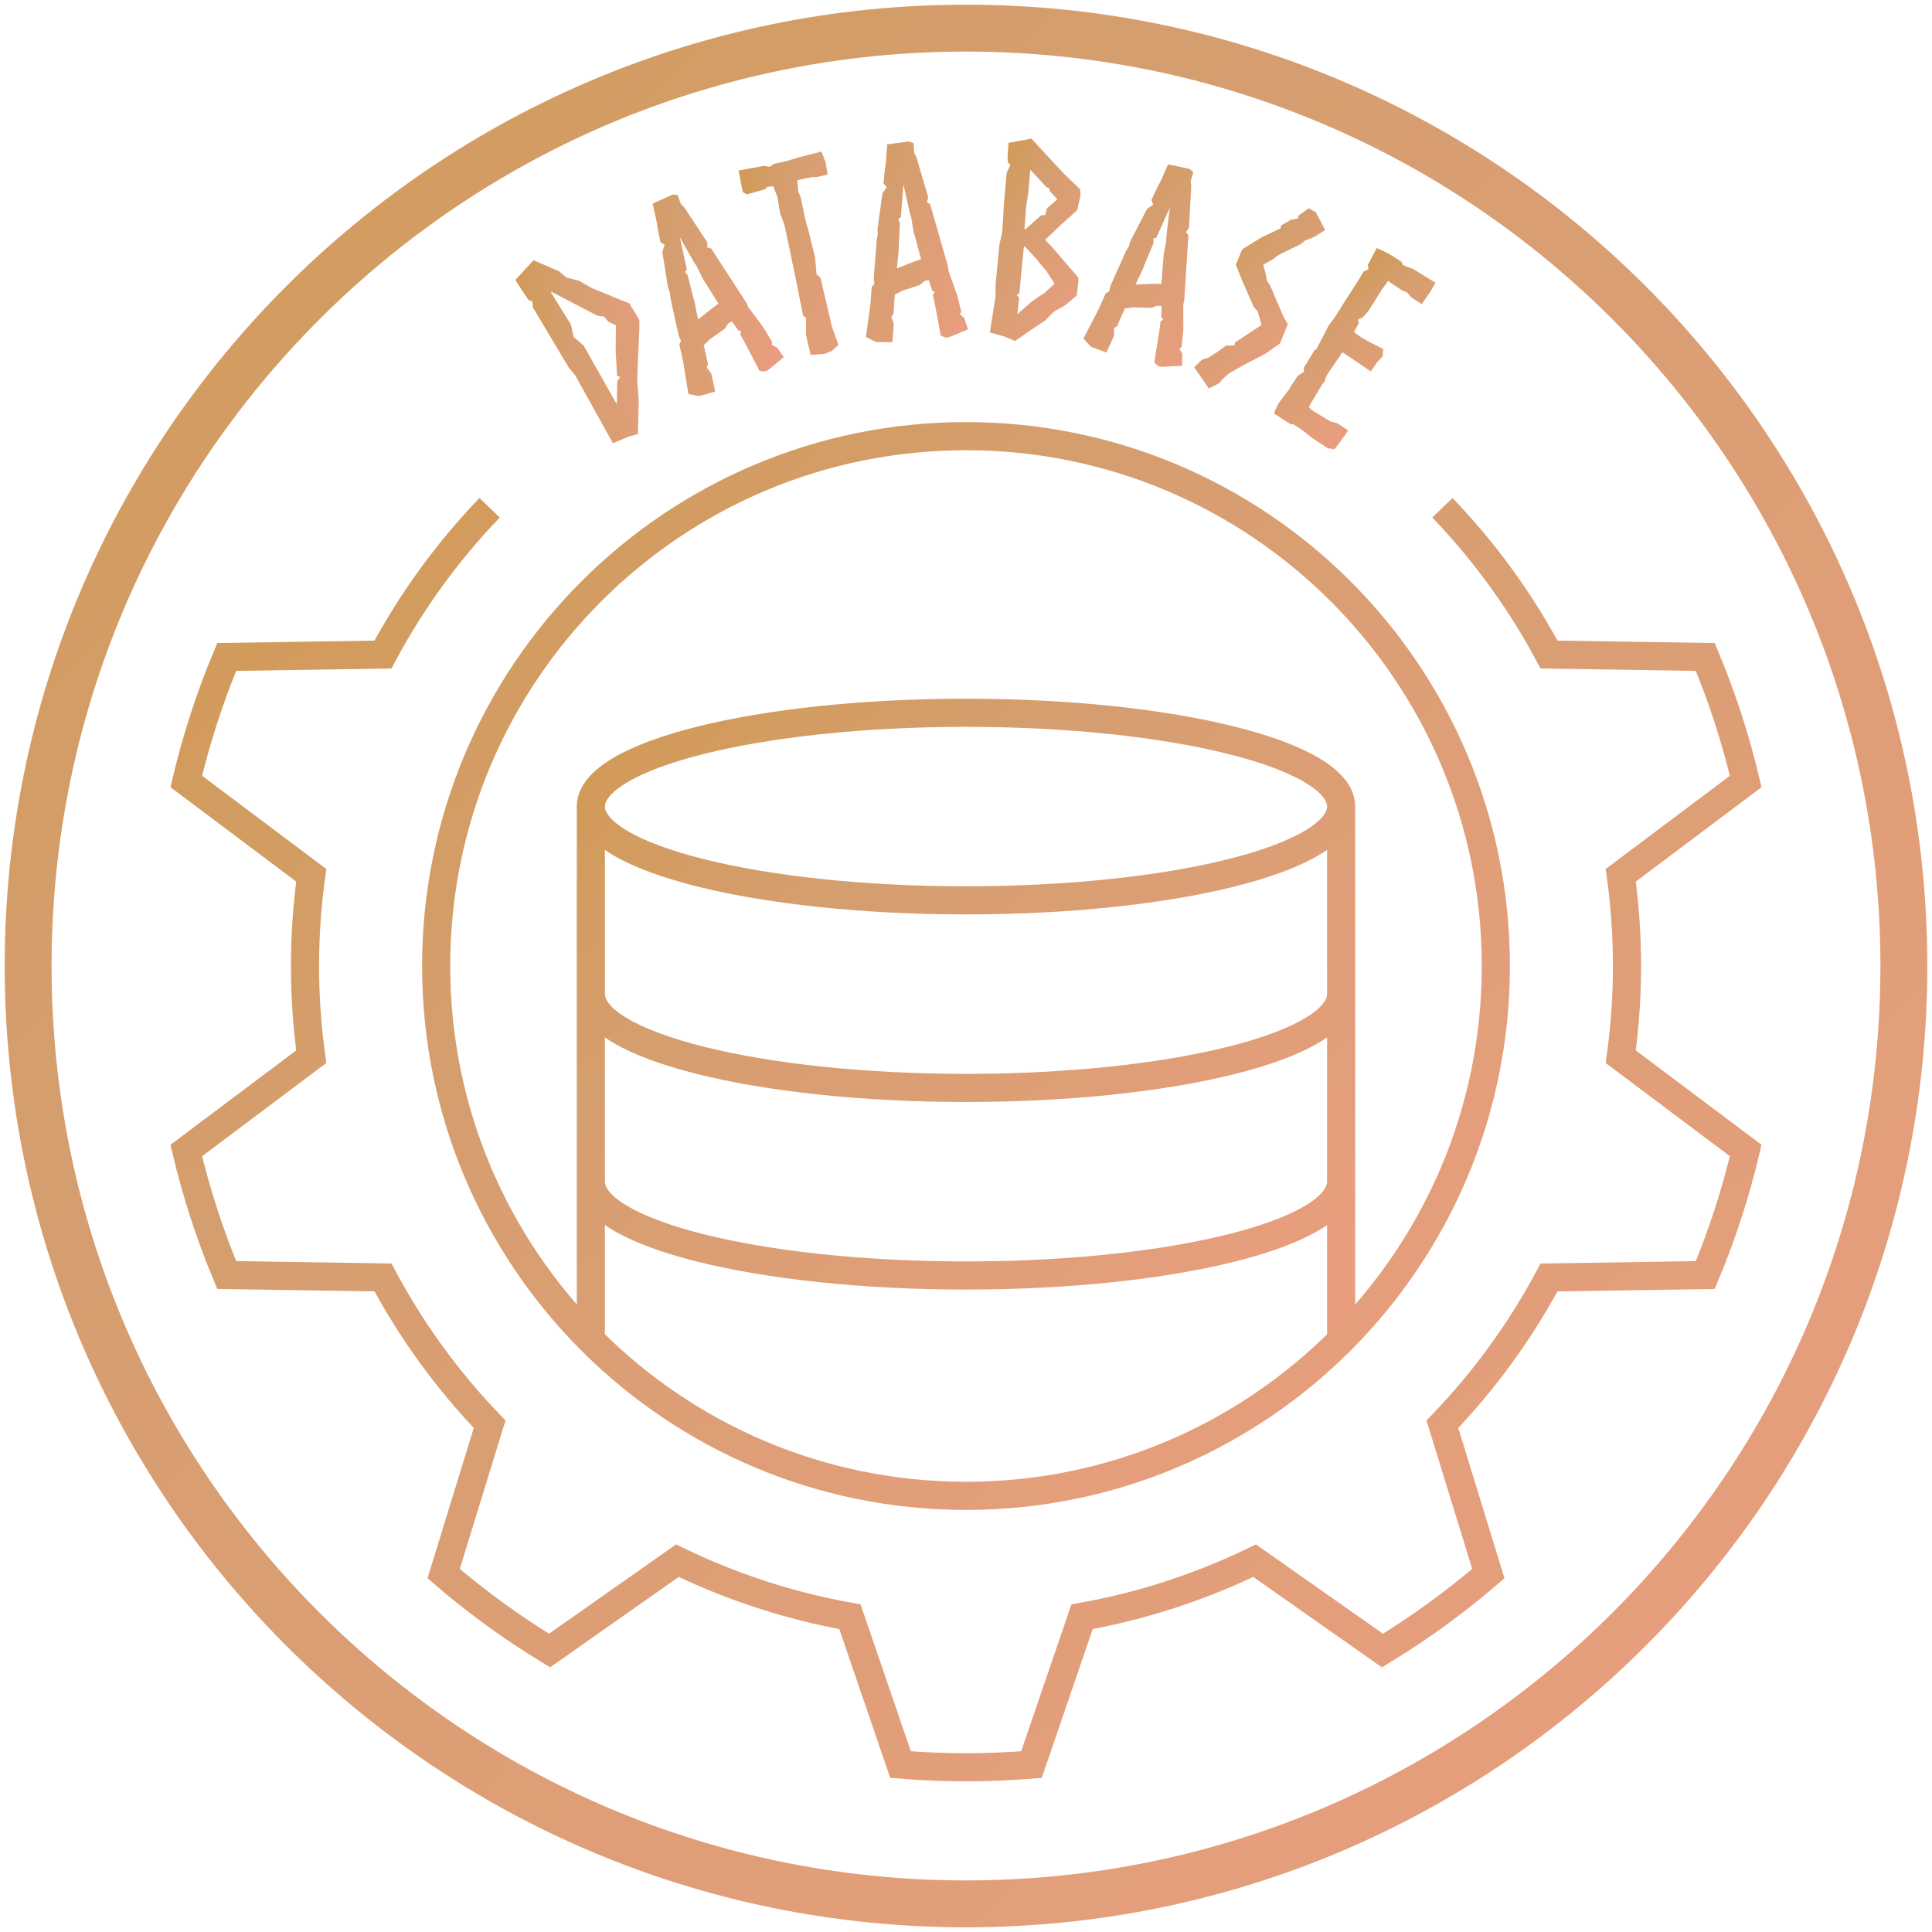
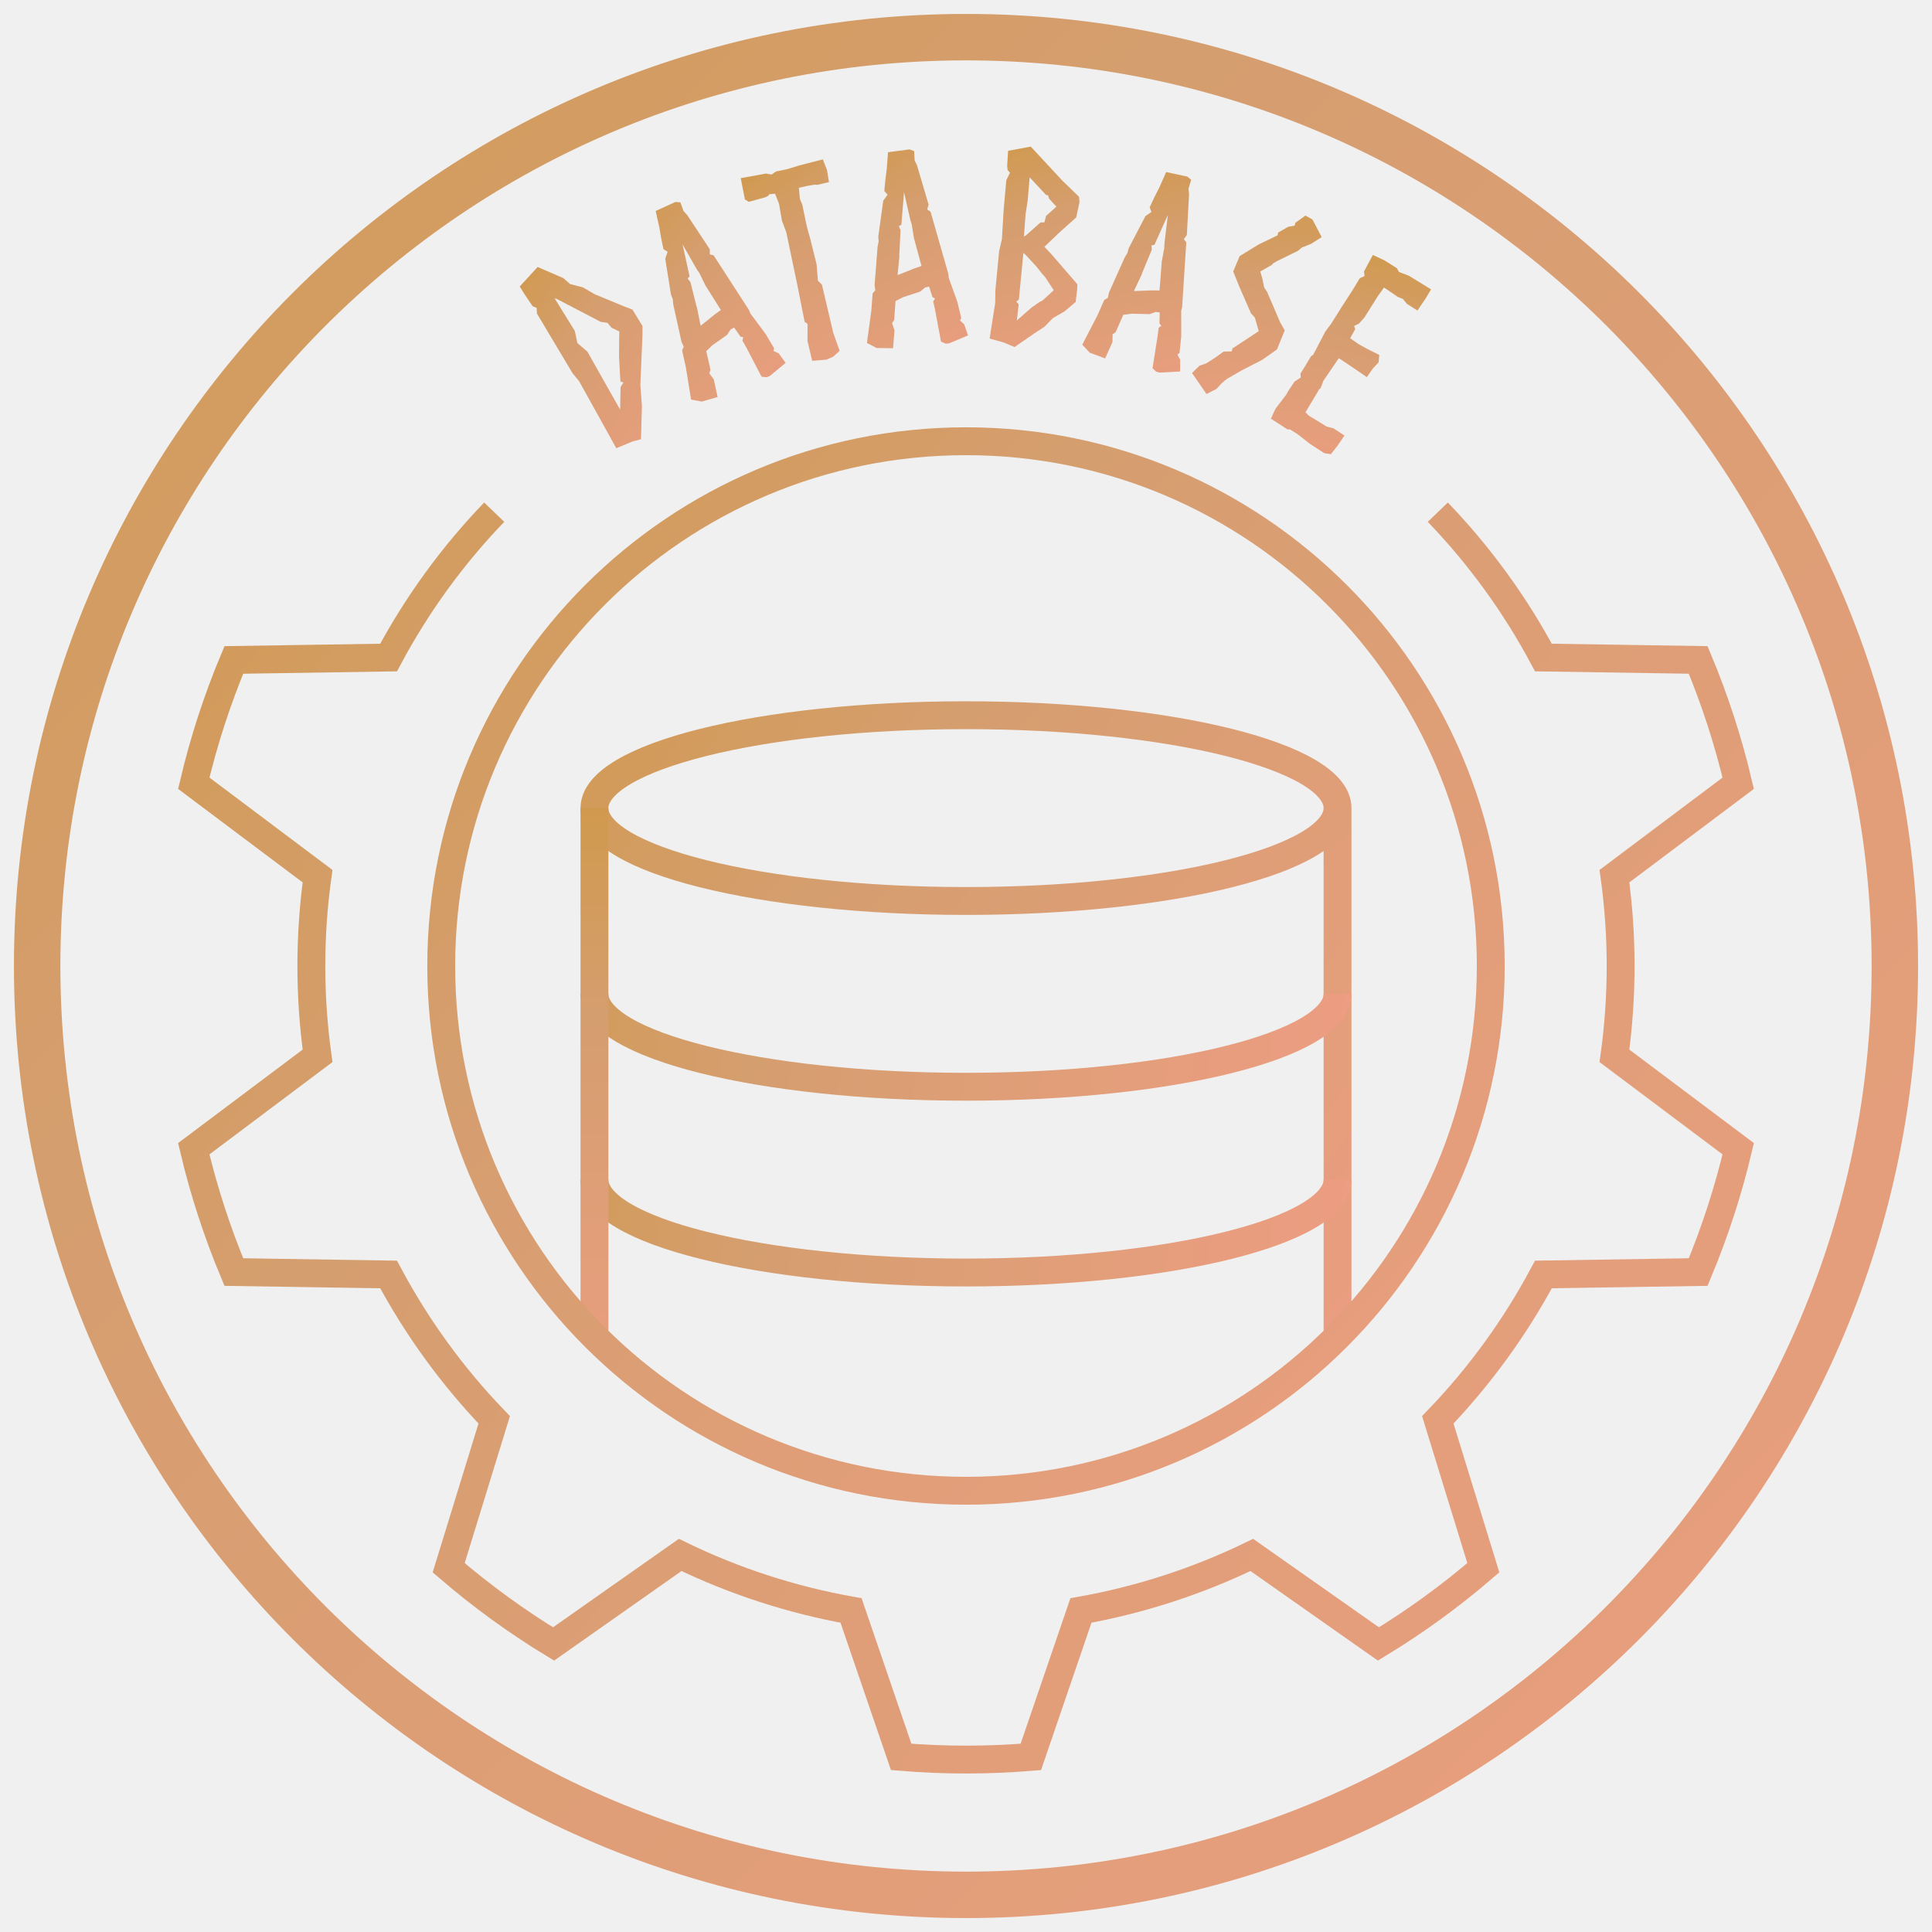
- <svg xmlns="http://www.w3.org/2000/svg" width="206" height="206" viewBox="0 0 206 206">
+ <svg xmlns="http://www.w3.org/2000/svg" width="100%" height="100%" viewBox="0 0 104 104" version="1.1" xml:space="preserve" style="fill-rule:evenodd;clip-rule:evenodd;">
+   <g id="badge.-database">
+     <circle id="Oval" cx="52" cy="52" r="50" style="fill:none;stroke:url(#_Linear1);stroke-width:2.5px;" />
+     <path id="Shape" d="M26.603,27.571c-2.246,2.334 -4.159,4.967 -5.685,7.824l-8.331,0.13c-0.899,2.149 -1.62,4.37 -2.156,6.637l6.663,5.002c-0.445,3.208 -0.445,6.463 0,9.672l-6.664,5.001c0.537,2.268 1.258,4.488 2.157,6.638l8.331,0.13c1.526,2.857 3.44,5.49 5.685,7.825l-2.451,7.962c1.767,1.52 3.656,2.892 5.646,4.103l6.816,-4.792c2.914,1.415 6.009,2.421 9.198,2.989l2.698,7.883c2.323,0.191 4.657,0.191 6.98,0l2.697,-7.883c3.189,-0.569 6.284,-1.575 9.199,-2.989l6.815,4.792c1.991,-1.211 3.88,-2.583 5.647,-4.103l-2.451,-7.963c2.245,-2.334 4.159,-4.967 5.685,-7.824l8.331,-0.13c0.898,-2.15 1.62,-4.37 2.156,-6.638l-6.663,-5.001c0.444,-3.209 0.444,-6.464 0,-9.672l6.663,-5.002c-0.536,-2.267 -1.258,-4.488 -2.156,-6.638l-8.331,-0.129c-1.526,-2.857 -3.44,-5.49 -5.685,-7.825" style="fill:none;stroke:url(#_Linear2);stroke-width:1.5px;" />
+     <path id="Combined.-Shape" d="M52,48.5c-11.046,0 -20,-2.239 -20,-5c0,-2.761 8.954,-5 20,-5c11.046,0 20,2.239 20,5c0,2.761 -8.954,5 -20,5Zm20,23.75l0,-8.75l0,-20l0,28.75Z" style="fill:none;stroke:url(#_Linear3);stroke-width:1.5px;" />
+     <path id="Shape1" d="M72,53.5c0,2.76 -8.962,5 -20,5c-11.038,0 -20,-2.24 -20,-5" style="fill:none;stroke:url(#_Linear4);stroke-width:1.5px;" />
+     <path id="Shape2" d="M32,63.5c0,2.76 8.962,5 20,5c11.038,0 20,-2.24 20,-5" style="fill:none;stroke:url(#_Linear5);stroke-width:1.5px;" />
+     <path id="Shape3" d="M32,43.5l0,28.75" style="fill:none;stroke:url(#_Linear6);stroke-width:1.5px;" />
+     <circle id="Oval1" cx="52" cy="52" r="28.248" style="fill:none;stroke:url(#_Linear7);stroke-width:1.5px;" />
+     <path id="Shape4" d="M34.556,21.856l-0.086,-1.123l0.114,-2.682l0.003,-0.498l-0.542,-0.888l-0.387,-0.151l0.027,0.017l-1.662,-0.688l-0.652,-0.376l-0.682,-0.176l-0.373,-0.325l-1.375,-0.593l-0.533,0.58l-0.432,0.47l0.281,0.446l0.414,0.616l0.216,0.087l0.016,0.305l1.912,3.205l0.356,0.434l1.55,2.79l-0.007,-0.013l0.461,0.836l0.861,-0.36l0.469,-0.128l0.051,-1.785Zm-3.617,-4.049l-1.088,-1.755l0.124,0.042l2.364,1.233l0.361,0.051l0.223,0.266l0.416,0.2l-0.01,0.486l-0.005,0.913l0.073,1.296l0.164,0.053l-0.155,0.241l-0.024,1.188l0.002,0.032l-0.379,-0.669l-1.387,-2.456l-0.536,-0.46l-0.143,-0.661Z" style="fill:url(#_Linear8);" />
+     <path id="Shape5" d="M39.584,17.728l0.28,0.395l0.15,0.032l-0.053,0.174l0.2,0.35l0.834,1.599l0.272,0.03l0.172,-0.068l0.851,-0.706l-0.371,-0.511l-0.283,-0.134l0.038,-0.137l-0.464,-0.781l-0.819,-1.1l-0.074,-0.186l-1.901,-2.937l-0.206,-0.056l-0.002,-0.275l-1.227,-1.857l-0.106,-0.112l-0.081,-0.09l-0.171,-0.468l-0.267,-0.017l-1.062,0.483l0.199,0.887l0.102,0.603l0.118,0.566l0.224,0.141l-0.127,0.372l0.308,1.931l0.095,0.238l0.031,0.31l0.06,0.267l0.383,1.733l0.118,0.259l-0.087,0.204l0.199,0.886l0.285,1.756l0.578,0.108l0.85,-0.246l-0.207,-0.945l-0.239,-0.334l0.061,-0.192l-0.228,-0.998l0.222,-0.211l0.098,-0.1l0.801,-0.563l0.19,-0.29l0.014,-0.006l0.174,-0.1l0.068,0.096Zm-2.419,-2.548l-0.15,-0.186l0.105,-0.118l-0.377,-1.72l0.755,1.324l0.148,0.217l0.326,0.667l0.832,1.325l-0.333,0.24l-0.753,0.605l-0.024,-0.097l-0.183,-0.924l-0.008,0.019l-0.338,-1.352Z" style="fill:url(#_Linear9);" />
+     <path id="Shape6" d="M43.027,8.906l-0.626,0.192c-0.194,0.045 -0.374,0.088 -0.585,0.123c-0.11,0.026 -0.212,0.152 -0.295,0.172l-0.289,-0.05l-1.359,0.247l0.226,1.146l0.206,0.128l0.837,-0.227c0.041,-0.01 0.121,-0.043 0.212,-0.094l0.052,-0.085l0.315,-0.03l0.216,0.549l0.154,0.9l0.236,0.632l0.596,2.844l0.391,1.972l0.157,0.109l-0.003,0.922l0.252,1.067l0.759,-0.061l0.371,-0.16l0.349,-0.317l-0.342,-0.958l-0.613,-2.606l-0.228,-0.225l0.011,-0.017l-0.071,-0.861l-0.266,-1.064l-0.055,-0.236c-0.023,-0.097 -0.066,-0.218 -0.092,-0.329c-0.033,-0.08 -0.115,-0.427 -0.144,-0.551l-0.214,-1.033l-0.127,-0.292l-0.054,-0.602l0.429,-0.101l0.422,-0.069l0.148,0.009l0.623,-0.147l-0.112,-0.661l-0.22,-0.563l-1.267,0.327Z" style="fill:url(#_Linear10);" />
+     <path id="Shape7" d="M50.048,15.539l0.152,0.459l0.135,0.075l-0.102,0.151l0.09,0.393l0.332,1.773l0.251,0.108l0.184,-0.015l1.02,-0.427l-0.206,-0.598l-0.231,-0.209l0.075,-0.121l-0.215,-0.882l-0.463,-1.291l-0.017,-0.199l-0.962,-3.365l-0.181,-0.113l0.078,-0.264l-0.632,-2.134l-0.069,-0.137l-0.052,-0.11l-0.026,-0.498l-0.25,-0.094l-1.157,0.153l-0.068,0.906l-0.078,0.606l-0.053,0.576l0.174,0.2l-0.231,0.319l-0.268,1.938l0.021,0.255l-0.06,0.305l-0.02,0.273l-0.14,1.769l0.038,0.283l-0.143,0.169l-0.068,0.906l-0.239,1.763l0.522,0.271l0.885,0.013l0.077,-0.964l-0.132,-0.389l0.115,-0.167l0.072,-1.02l0.274,-0.137l0.123,-0.068l0.931,-0.305l0.266,-0.222l0.015,-0.001l0.196,-0.045l0.037,0.111Zm-1.571,-3.142l-0.09,-0.222l0.136,-0.082l0.14,-1.755l0.337,1.487l0.077,0.25l0.118,0.734l0.41,1.509l-0.388,0.132l-0.898,0.36l0.006,-0.1l0.094,-0.937l-0.013,0.015l0.071,-1.391Z" style="fill:url(#_Linear11);" />
+     <path id="Shape8" d="M55.684,17.942l0.534,-0.349l0.46,-0.471l0.619,-0.355l0.607,-0.513l0.078,-0.651l0.014,-0.299l-1.348,-1.562l-0.142,-0.157l-0.194,-0.204l-0.091,-0.095l0.787,-0.754l0.923,-0.826l0.18,-0.827l-0.029,-0.289l-0.888,-0.858l-1.707,-1.84l-1.221,0.225l-0.051,0.811l0.022,0.217l0.128,0.155l-0.197,0.41l-0.144,1.632l-0.09,1.522l-0.148,0.644l-0.206,2.126l-0.008,0.672l-0.3,1.917l0.764,0.217l0.577,0.242l1.071,-0.74Zm-0.476,-4.225l0.582,0.629l0.305,0.387l0.18,0.204l0.448,0.687l-0.595,0.543l-0.181,0.097l-0.414,0.289l-0.796,0.696l0.098,-0.864l-0.128,-0.155l0.139,-0.101l0.243,-2.509l0.119,0.097Zm-0.002,-2.189l0.114,-0.733l0.107,-1.249l0.879,0.944l0.112,0.025l0.054,0.177l0.401,0.44l-0.014,-0.002l-0.548,0.491l-0.091,0.349l-0.215,0.007l-0.766,0.684l-0.121,0.075l0.088,-1.208Z" style="fill:url(#_Linear12);" />
+     <path id="Shape9" d="M62.425,16.936l-0.011,0.483l0.102,0.115l-0.146,0.109l-0.048,0.4l-0.282,1.782l0.2,0.185l0.179,0.048l1.104,-0.06l0.007,-0.632l-0.148,-0.275l0.112,-0.089l0.093,-0.903l-0.003,-1.371l0.051,-0.193l0.223,-3.492l-0.132,-0.168l0.162,-0.222l0.12,-2.223l-0.018,-0.152l-0.012,-0.121l0.142,-0.478l-0.205,-0.173l-1.141,-0.244l-0.368,0.831l-0.277,0.545l-0.243,0.525l0.097,0.246l-0.324,0.224l-0.903,1.734l-0.066,0.248l-0.159,0.267l-0.111,0.251l-0.725,1.62l-0.059,0.279l-0.192,0.111l-0.368,0.831l-0.817,1.58l0.401,0.431l0.829,0.309l0.396,-0.883l0.007,-0.41l0.164,-0.119l0.411,-0.937l0.304,-0.037l0.138,-0.022l0.979,0.024l0.326,-0.119l0.014,0.003l0.199,0.024l-0.002,0.118Zm-0.425,-3.489l-0.011,-0.238l0.156,-0.032l0.721,-1.606l-0.182,1.513l-0.011,0.263l-0.135,0.73l-0.12,1.56l-0.411,-0.006l-0.965,0.037l0.039,-0.092l0.402,-0.851l-0.017,0.01l0.534,-1.288Z" style="fill:url(#_Linear13);" />
+     <path id="Shape10" d="M66.341,18.76l-0.036,0.155l-0.439,0.01c-0.136,0.097 -0.252,0.185 -0.387,0.282c-0.197,0.131 -0.351,0.235 -0.561,0.361l-0.345,0.114l-0.406,0.397l0.778,1.132l0.539,-0.277l0.326,-0.355l-0.036,0.047c0.074,-0.061 0.158,-0.149 0.25,-0.217l0.829,-0.478l1.08,-0.553l0.805,-0.566l0.419,-1.029l-0.238,-0.414l-0.715,-1.665l-0.151,-0.222l-0.094,-0.46l-0.116,-0.408l0.618,-0.352l0.066,-0.08l0.21,-0.126l1.125,-0.55l0.22,-0.183l0.487,-0.192l0.579,-0.368l-0.5,-0.949l-0.374,-0.21l-0.54,0.385c-0.031,0.034 -0.007,0.122 -0.056,0.163l-0.335,0.056l-0.538,0.309l-0.037,0.154l-1,0.48l-1.037,0.635l-0.347,0.827l0.358,0.887l0.598,1.365l0.209,0.231l0.209,0.729l-1.417,0.935Z" style="fill:url(#_Linear14);" />
+     <path id="Shape11" d="M76.302,16.715l0.449,-0.66l0.283,-0.478l-1.199,-0.737l-0.53,-0.199l-0.108,-0.202l-0.685,-0.431l-0.611,-0.283l-0.478,0.893l0.033,0.24l-0.261,0.122l-0.375,0.622l-0.603,0.933l-0.561,0.892l-0.316,0.424l-0.654,1.254l-0.109,0.066l-0.397,0.659l-0.175,0.277l0.018,0.213l-0.342,0.223l-0.36,0.547l-0.072,0.14l-0.588,0.774l-0.25,0.533l0.895,0.579l0.134,0l0.421,0.265l0.64,0.503l0.787,0.512l0.353,0.054l0.328,-0.416l0.404,-0.588l-0.595,-0.39l-0.361,-0.093l-0.971,-0.593l-0.081,-0.085l-0.093,-0.092l0.712,-1.185l0.003,-0.031l0.104,-0.086l0.148,-0.395l0.828,-1.212l0.193,0.121l0.743,0.501l0.574,0.395l0.335,-0.479l0.3,-0.317l0.033,-0.4l-0.652,-0.325l-0.484,-0.271l-0.43,-0.304l0.271,-0.485l-0.059,-0.173l0.268,-0.133l0.288,-0.324l0.751,-1.194l0.213,-0.286l0.083,-0.133l0.109,0.068l0.646,0.441l0.216,0.084l0.043,0.011l0.228,0.278l0.566,0.356Z" style="fill:url(#_Linear15);" />
+   </g>
  <defs>
-     <linearGradient x1="-37.162%" y1="-20.658%" x2="137.667%" y2="156.533%" id="a">
-       <stop stop-color="#CE973D" offset="0%" />
-       <stop stop-color="#D59E6F" offset="33.966%" />
-       <stop stop-color="#F89D8B" offset="100%" />
+     <linearGradient id="_Linear1" x1="0" y1="0" x2="1" y2="0" gradientUnits="userSpaceOnUse" gradientTransform="matrix(174.829,177.191,-177.191,174.829,-35.1621,-18.6582)">
+       <stop offset="0" style="stop-color:#ce973d;stop-opacity:1" />
+       <stop offset="0.34" style="stop-color:#d59e6f;stop-opacity:1" />
+       <stop offset="1" style="stop-color:#f89d8b;stop-opacity:1" />
+     </linearGradient>
+     <linearGradient id="_Linear2" x1="0" y1="0" x2="1" y2="0" gradientUnits="userSpaceOnUse" gradientTransform="matrix(145.351,118.979,-118.979,145.351,-20.4657,13.6991)">
+       <stop offset="0" style="stop-color:#ce973d;stop-opacity:1" />
+       <stop offset="0.34" style="stop-color:#d59e6f;stop-opacity:1" />
+       <stop offset="1" style="stop-color:#f89d8b;stop-opacity:1" />
+     </linearGradient>
+     <linearGradient id="_Linear3" x1="0" y1="0" x2="1" y2="0" gradientUnits="userSpaceOnUse" gradientTransform="matrix(69.9316,59.8021,-59.8021,69.9316,17.1352,31.5279)">
+       <stop offset="0" style="stop-color:#ce973d;stop-opacity:1" />
+       <stop offset="0.34" style="stop-color:#d59e6f;stop-opacity:1" />
+       <stop offset="1" style="stop-color:#f89d8b;stop-opacity:1" />
+     </linearGradient>
+     <linearGradient id="_Linear4" x1="0" y1="0" x2="1" y2="0" gradientUnits="userSpaceOnUse" gradientTransform="matrix(69.9316,8.85957,-8.85957,69.9316,17.1352,52.4671)">
+       <stop offset="0" style="stop-color:#ce973d;stop-opacity:1" />
+       <stop offset="0.34" style="stop-color:#d59e6f;stop-opacity:1" />
+       <stop offset="1" style="stop-color:#f89d8b;stop-opacity:1" />
+     </linearGradient>
+     <linearGradient id="_Linear5" x1="0" y1="0" x2="1" y2="0" gradientUnits="userSpaceOnUse" gradientTransform="matrix(69.9316,8.85957,-8.85957,69.9316,17.1352,62.4671)">
+       <stop offset="0" style="stop-color:#ce973d;stop-opacity:1" />
+       <stop offset="0.34" style="stop-color:#d59e6f;stop-opacity:1" />
+       <stop offset="1" style="stop-color:#f89d8b;stop-opacity:1" />
+     </linearGradient>
+     <linearGradient id="_Linear6" x1="0" y1="0" x2="1" y2="0" gradientUnits="userSpaceOnUse" gradientTransform="matrix(3.11933e-15,50.9425,-50.9425,3.11933e-15,32,37.5608)">
+       <stop offset="0" style="stop-color:#ce973d;stop-opacity:1" />
+       <stop offset="0.34" style="stop-color:#d59e6f;stop-opacity:1" />
+       <stop offset="1" style="stop-color:#f89d8b;stop-opacity:1" />
+     </linearGradient>
+     <linearGradient id="_Linear7" x1="0" y1="0" x2="1" y2="0" gradientUnits="userSpaceOnUse" gradientTransform="matrix(98.7697,100.104,-100.104,98.7697,2.75777,12.0816)">
+       <stop offset="0" style="stop-color:#ce973d;stop-opacity:1" />
+       <stop offset="0.34" style="stop-color:#d59e6f;stop-opacity:1" />
+       <stop offset="1" style="stop-color:#f89d8b;stop-opacity:1" />
+     </linearGradient>
+     <linearGradient id="_Linear8" x1="0" y1="0" x2="1" y2="0" gradientUnits="userSpaceOnUse" gradientTransform="matrix(16.6811,12.3859,-12.3859,16.6811,25.1563,14.0173)">
+       <stop offset="0" style="stop-color:#ce973d;stop-opacity:1" />
+       <stop offset="0.34" style="stop-color:#d59e6f;stop-opacity:1" />
+       <stop offset="1" style="stop-color:#f89d8b;stop-opacity:1" />
+     </linearGradient>
+     <linearGradient id="_Linear9" x1="0" y1="0" x2="1" y2="0" gradientUnits="userSpaceOnUse" gradientTransform="matrix(15.8,13.9248,-13.9248,15.8,30.7437,10.7476)">
+       <stop offset="0" style="stop-color:#ce973d;stop-opacity:1" />
+       <stop offset="0.34" style="stop-color:#d59e6f;stop-opacity:1" />
+       <stop offset="1" style="stop-color:#f89d8b;stop-opacity:1" />
+     </linearGradient>
+     <linearGradient id="_Linear10" x1="0" y1="0" x2="1" y2="0" gradientUnits="userSpaceOnUse" gradientTransform="matrix(12.2218,16.3608,-16.3608,12.2218,37.6453,7.87113)">
+       <stop offset="0" style="stop-color:#ce973d;stop-opacity:1" />
+       <stop offset="0.34" style="stop-color:#d59e6f;stop-opacity:1" />
+       <stop offset="1" style="stop-color:#f89d8b;stop-opacity:1" />
+     </linearGradient>
+     <linearGradient id="_Linear11" x1="0" y1="0" x2="1" y2="0" gradientUnits="userSpaceOnUse" gradientTransform="matrix(11.0547,17.9264,-17.9264,11.0547,43.6264,6.28475)">
+       <stop offset="0" style="stop-color:#ce973d;stop-opacity:1" />
+       <stop offset="0.34" style="stop-color:#d59e6f;stop-opacity:1" />
+       <stop offset="1" style="stop-color:#f89d8b;stop-opacity:1" />
+     </linearGradient>
+     <linearGradient id="_Linear12" x1="0" y1="0" x2="1" y2="0" gradientUnits="userSpaceOnUse" gradientTransform="matrix(5.86753,19.837,-19.837,5.86753,52.8598,5.39129)">
+       <stop offset="0" style="stop-color:#ce973d;stop-opacity:1" />
+       <stop offset="0.34" style="stop-color:#d59e6f;stop-opacity:1" />
+       <stop offset="1" style="stop-color:#f89d8b;stop-opacity:1" />
+     </linearGradient>
+     <linearGradient id="_Linear13" x1="0" y1="0" x2="1" y2="0" gradientUnits="userSpaceOnUse" gradientTransform="matrix(4.39782,20.5967,-20.5967,4.39782,59.4816,6.06271)">
+       <stop offset="0" style="stop-color:#ce973d;stop-opacity:1" />
+       <stop offset="0.34" style="stop-color:#d59e6f;stop-opacity:1" />
+       <stop offset="1" style="stop-color:#f89d8b;stop-opacity:1" />
+     </linearGradient>
+     <linearGradient id="_Linear14" x1="0" y1="0" x2="1" y2="0" gradientUnits="userSpaceOnUse" gradientTransform="matrix(-1.58742,20.4555,-20.4555,-1.58742,67.6917,8.01009)">
+       <stop offset="0" style="stop-color:#ce973d;stop-opacity:1" />
+       <stop offset="0.34" style="stop-color:#d59e6f;stop-opacity:1" />
+       <stop offset="1" style="stop-color:#f89d8b;stop-opacity:1" />
+     </linearGradient>
+     <linearGradient id="_Linear15" x1="0" y1="0" x2="1" y2="0" gradientUnits="userSpaceOnUse" gradientTransform="matrix(-4.13992,19.4253,-19.4253,-4.13992,73.8568,11.0112)">
+       <stop offset="0" style="stop-color:#ce973d;stop-opacity:1" />
+       <stop offset="0.34" style="stop-color:#d59e6f;stop-opacity:1" />
+       <stop offset="1" style="stop-color:#f89d8b;stop-opacity:1" />
    </linearGradient>
  </defs>
-   <g fill="none" fill-rule="evenodd">
-     <path fill="#FFF" d="M-72-37h350v354H-72z" />
-     <g transform="translate(3 3)">
-       <circle stroke="url(#a)" stroke-width="5" cx="100" cy="100" r="100" />
-       <path d="M49.206 51.141a70.465 70.465 0 0 0-11.37 15.649l-16.662.259a85.472 85.472 0 0 0-4.313 13.276l13.327 10.003a70.485 70.485 0 0 0 0 19.344l-13.327 10.003a85.472 85.472 0 0 0 4.313 13.276l16.662.259a70.465 70.465 0 0 0 11.37 15.649l-4.902 15.926a85.326 85.326 0 0 0 11.293 8.205l13.631-9.584a70.452 70.452 0 0 0 18.397 5.978l5.395 15.766c4.646.381 9.314.381 13.96 0l5.395-15.766a70.452 70.452 0 0 0 18.397-5.978l13.631 9.584a85.326 85.326 0 0 0 11.293-8.205l-4.902-15.926a70.465 70.465 0 0 0 11.37-15.649l16.662-.259a85.472 85.472 0 0 0 4.313-13.276l-13.327-10.003a70.485 70.485 0 0 0 0-19.344l13.327-10.003a85.472 85.472 0 0 0-4.313-13.276l-16.662-.259a70.465 70.465 0 0 0-11.37-15.649" stroke="url(#a)" stroke-width="3" />
-       <path d="M100 93c-22.091 0-40-4.477-40-10s17.909-10 40-10 40 4.477 40 10-17.909 10-40 10zm40 47.5V83v57.5zM140 103c0 5.519-17.923 10-40 10s-40-4.481-40-10M60 123c0 5.519 17.923 10 40 10s40-4.481 40-10M60 83v57.5" stroke="url(#a)" stroke-width="3" />
-       <circle stroke="url(#a)" stroke-width="3" cx="100" cy="100" r="56.495" />
-       <path d="M61.17 40.885l.995-2.022 2.929-4.5.511-.855-.029-2.08-.511-.655.029.057-2.161-2.877-.74-1.31-.995-.997-.312-.94-1.762-2.42-1.507.455-1.223.37.029 1.054.085 1.481.284.37-.284.541.028 7.463.17 1.11-.17 6.381v-.028l-.057 1.908 1.848.257.938.256 1.905-3.02zm-2.104-10.653l-.085-4.13.17.2 2.815 4.528.569.456.113.684.512.768-.512.827-.937 1.566-1.194 2.307.227.257-.512.256-1.251 2.022-.028.057.028-1.538.114-5.64-.455-1.338.426-1.282z" fill="url(#a)" transform="rotate(-30.604 61 33.095)" />
-       <path d="M73.62 32.426l.229.94.255.17-.227.286.114.797.37 3.59.483.256h.369l2.103-.684-.312-1.224-.426-.456.17-.228-.284-1.795-.71-2.649v-.399l-1.365-6.863-.341-.257.199-.513-.91-4.358-.114-.285-.086-.227.03-.997-.484-.228-2.332.114-.283 1.794-.256 1.197-.2 1.139.313.427-.511.598-.854 3.817v.513l-.17.598-.085.54-.569 3.504.028.57-.312.313-.285 1.795-.767 3.475.995.626 1.762.171.314-1.908-.2-.798.256-.313.313-2.022.569-.228.256-.114 1.904-.455.568-.4h.03l.397-.057.057.228zm-2.614-6.522l-.142-.456.283-.142.57-3.476.425 3.02.115.513.113 1.48.568 3.077-.796.2-1.847.569.028-.2.342-1.851-.03.029.37-2.763z" fill="url(#a)" transform="rotate(-21.667 71.858 27.898)" />
-       <path d="M84.498 13.965l-1.308.085c-.398 0-.767 0-1.194-.028-.227 0-.483.2-.654.2l-.54-.23-2.757-.141-.086 2.335.342.342 1.734-.057c.085 0 .256-.028.455-.086l.142-.142.626.086.17 1.167-.114 1.824.17 1.338-.142 5.81-.142 4.017.257.284-.427 1.795v2.193l1.506.229.796-.143.825-.456-.228-2.022V27.01l-.34-.541.028-.029.256-1.709-.03-2.193v-.484c0-.2-.027-.456-.027-.684-.029-.171-.029-.883-.029-1.139l.057-2.108-.114-.627.171-1.196h.881l.853.057.284.086h1.28l.085-1.34-.17-1.196-2.616.058z" fill="url(#a)" transform="rotate(-13.235 82.622 24.418)" />
-       <path d="M95.73 27.239l.227.94.256.17-.227.285.114.798.37 3.589.482.256h.37l2.103-.683-.312-1.226-.426-.455.17-.228-.284-1.794-.71-2.65v-.398l-1.365-6.865-.342-.256.199-.512-.91-4.358-.113-.285-.086-.228.03-.997-.484-.228-2.332.114-.284 1.795-.256 1.196-.199 1.14.313.426-.512.598-.853 3.818v.512l-.17.598-.085.541-.569 3.504.028.57-.312.313-.285 1.794-.767 3.475.995.627 1.762.17.313-1.908-.2-.797.257-.313.313-2.023.568-.228.256-.114 1.905-.456.568-.398h.03l.397-.057.057.228zm-2.616-6.523l-.142-.456.284-.142.57-3.475.425 3.02.114.512.114 1.48.568 3.077-.796.2-1.847.57.028-.2.34-1.852-.027.029.37-2.763z" fill="url(#a)" transform="rotate(-4.72 93.967 22.71)" />
-       <path d="M108.251 31.896l.996-.798.824-1.026 1.166-.826 1.108-1.139.03-1.31-.03-.598-2.985-2.849-.312-.285-.427-.37-.199-.17 1.422-1.653 1.677-1.823.199-1.68-.114-.57-1.933-1.538-3.752-3.332-2.388.683.056 1.624.085.427.285.285-.313.854.028 3.276.114 3.048-.17 1.31v4.272l.114 1.339-.228 3.874 1.563.285 1.194.37 1.99-1.68zm-1.762-8.318l1.28 1.14.682.712.398.37 1.023 1.281-1.08 1.197-.341.228-.768.655-1.45 1.538.028-1.738-.284-.285.256-.227v-5.041l.256.17zm-.427-4.357l.086-1.482-.028-2.506 1.932 1.709.228.028.142.342.882.798h-.029l-.995 1.082-.114.712-.426.057-1.393 1.51-.227.17-.058-2.42z" fill="url(#a)" transform="rotate(5.535 107.94 22.753)" />
-       <path d="M122.074 29.57l.227.94.256.171-.227.285.113.797.37 3.59.483.255h.37l2.103-.683-.312-1.225-.427-.455.17-.229-.283-1.794-.712-2.649v-.398l-1.364-6.865-.341-.257.199-.512-.91-4.358-.113-.285-.086-.228.03-.997-.484-.228-2.332.114-.284 1.795-.256 1.196-.199 1.14.313.427-.512.598-.853 3.816v.513l-.17.598-.085.542-.57 3.503.03.57-.313.313-.285 1.795-.767 3.475.995.626 1.762.171.313-1.909-.2-.797.257-.313.313-2.023.568-.227.256-.114 1.905-.456.568-.399h.03l.397-.057.057.228zm-2.616-6.523l-.142-.455.284-.143.569-3.474.426 3.019.114.512.114 1.482.568 3.076-.796.2-1.847.568.028-.199.34-1.851-.027.028.37-2.763z" fill="url(#a)" transform="rotate(14.889 120.311 25.041)" />
-       <path d="M130.767 34.199l.056.313-.796.37c-.17.285-.313.541-.483.826-.256.399-.455.712-.74 1.11l-.54.485-.426 1.054 2.332 1.453.767-.94.312-.911-.028.114c.085-.172.17-.4.284-.599l1.137-1.538 1.536-1.88 1.023-1.68-.057-2.222-.767-.57-2.644-2.478-.455-.285-.54-.769-.54-.654.852-1.14.057-.2.285-.398 1.62-1.909.256-.512.739-.74.768-1.14-1.678-1.339-.853-.085-.681 1.139c-.03.085.084.228.028.342l-.569.37-.739.997.057.314-1.45 1.68-1.393 1.994.028 1.794 1.365 1.339 2.19 2.022.567.257.967 1.167-1.847 2.849z" fill="url(#a)" transform="rotate(23.599 131.35 28.872)" />
-       <path fill="url(#a)" transform="rotate(32.158 141.567 34.24)" d="M144.963 26.422l.058-1.595-.029-1.11-2.815.027-1.108.228-.398-.228h-1.62l-1.336.171.142 2.023.312.37-.312.484.028 1.453-.028 2.221v2.108l-.086 1.054.228 2.82-.114.228.029 1.538v.655l.255.342-.34.74-.029 1.31.028.314-.17 1.937.142 1.168 2.132.028.227-.142h.995l1.62.17 1.877.03.654-.286.114-1.054.057-1.424-1.422-.028-.71.228-2.275.028-.227-.057-.257-.057-.056-2.763-.028-.057.084-.256-.17-.826.114-2.934h.454l1.791.057 1.393.057.058-1.168.17-.855-.37-.712-1.45.143-1.108.057-1.052-.057-.057-1.11-.284-.229.312-.513.143-.854v-2.82l.056-.712v-.313h.257l1.563.057.455-.085.085-.03.683.229h1.335z" />
-     </g>
-   </g>
</svg>
